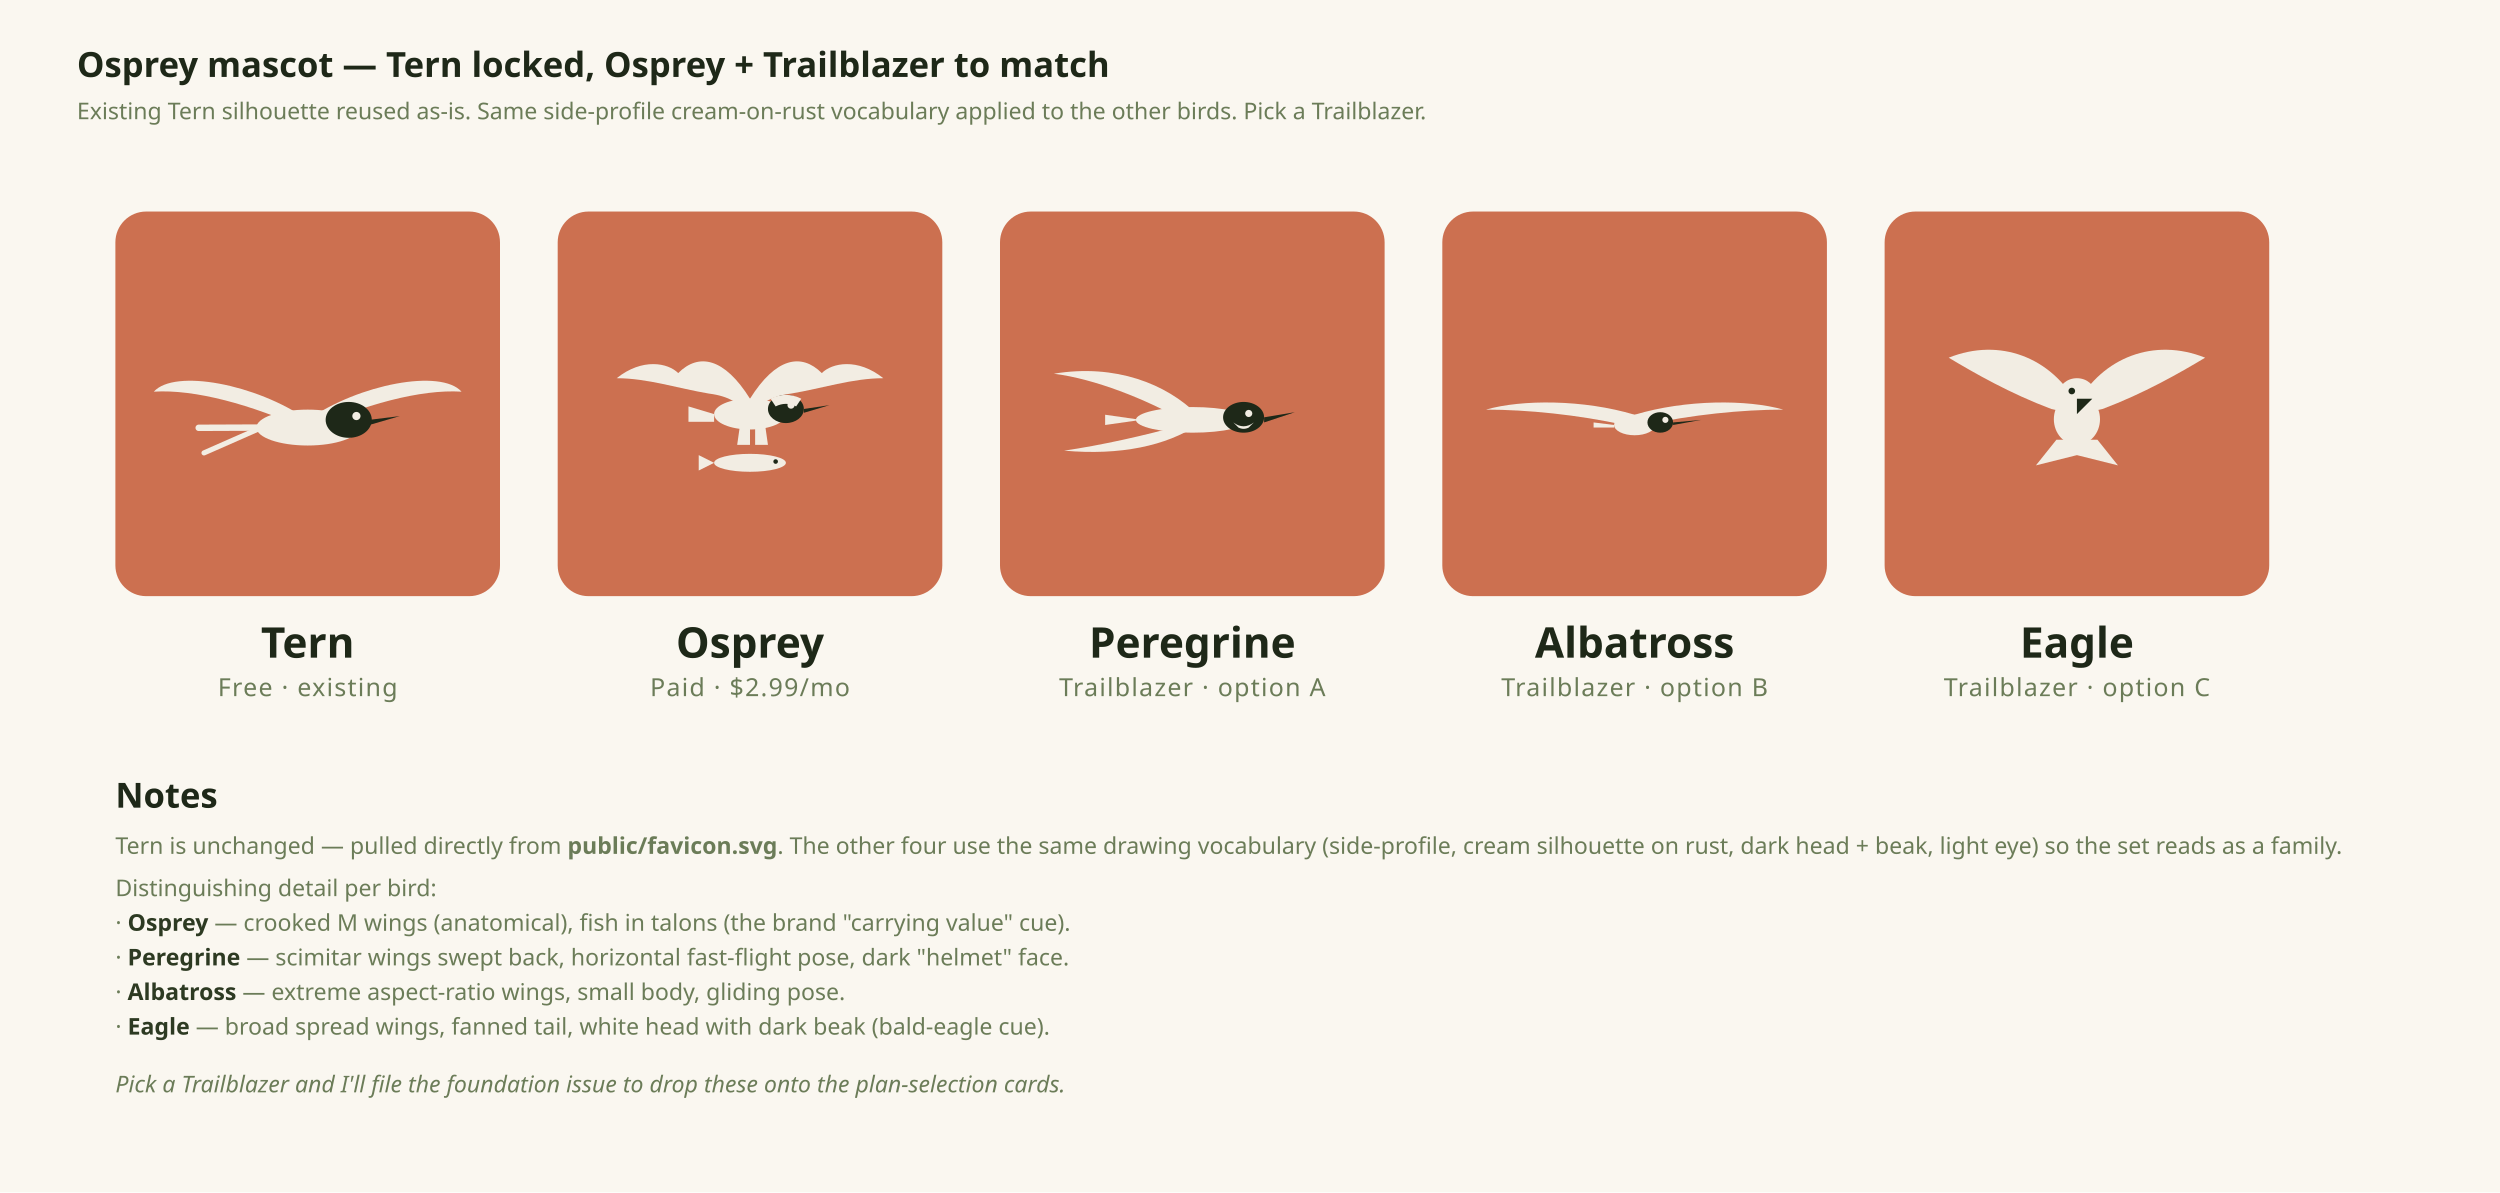
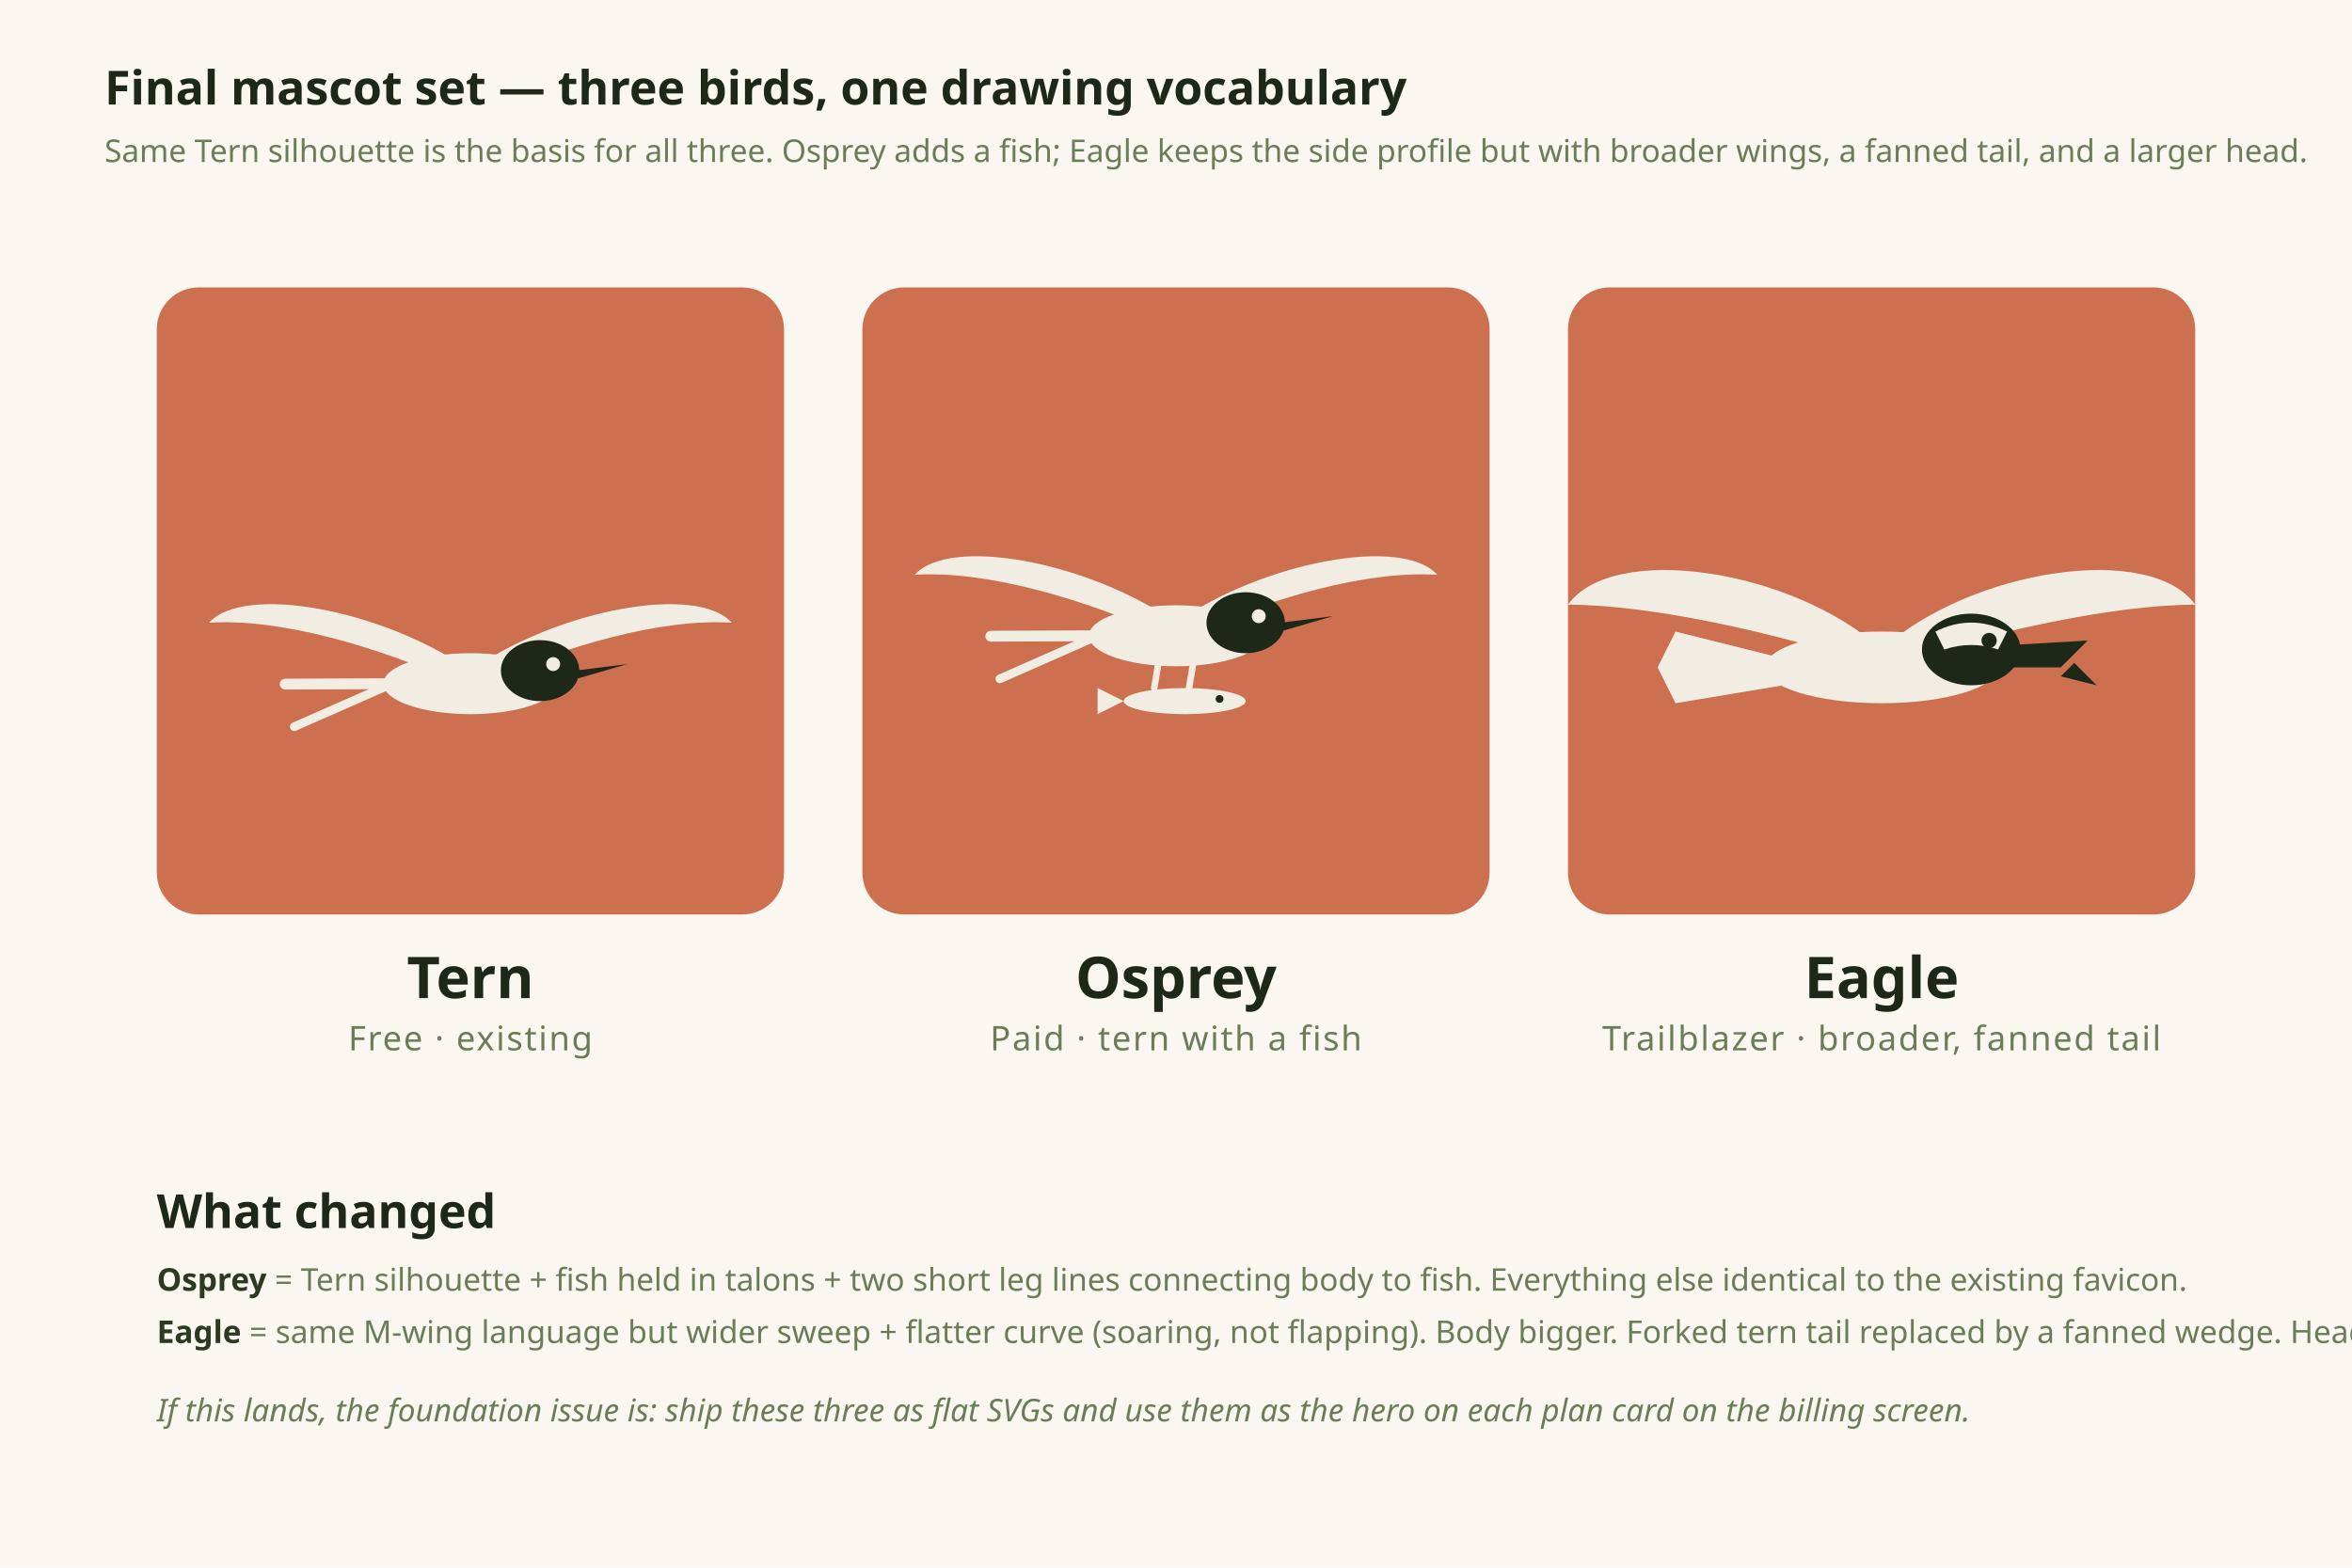
- <svg xmlns="http://www.w3.org/2000/svg" viewBox="0 0 1300 620" font-family="ui-sans-serif, system-ui, sans-serif">
+ <svg xmlns="http://www.w3.org/2000/svg" viewBox="0 0 900 600" font-family="ui-sans-serif, system-ui, sans-serif">
  <defs>
    <style>
      .bg     { fill: #faf7f0; }
      .panel  { fill: #cc7050; }
      .tile   { fill: #f2ede3; }
      .ink    { fill: #1e2818; }
      .label  { fill: #1e2818; font-size: 22px; font-weight: 700; text-anchor: middle; }
      .sub    { fill: #6b7c58; font-size: 13px; text-anchor: middle; font-weight: 500; letter-spacing: 0.05em; text-transform: uppercase; }
      .title  { fill: #1e2818; font-size: 18px; font-weight: 700; }
      .note   { fill: #6b7c58; font-size: 12px; }
    </style>
    <symbol id="tern" viewBox="0 0 120 60">
      <path d="M60 40 C40 26, 8 20, 0 29 C16 28, 38 34, 60 44Z" class="tile" />
      <path d="M60 40 C80 26, 112 20, 120 29 C104 28, 82 34, 60 44Z" class="tile" />
      <ellipse cx="60" cy="43" rx="20" ry="7" class="tile" />
      <g transform="rotate(-12 42 43)">
        <path d="M42 43 L18 38" stroke="#f2ede3" stroke-width="2.5" stroke-linecap="round" fill="none" />
        <path d="M42 43 L18 48" stroke="#f2ede3" stroke-width="2" stroke-linecap="round" fill="none" />
      </g>
      <ellipse cx="76" cy="40" rx="9" ry="7" class="ink" />
      <path d="M84 40 L96 38.5 L84 42Z" class="ink" />
      <circle cx="79" cy="38.5" r="1.6" class="tile" />
    </symbol>
-     <symbol id="osprey" viewBox="0 0 120 80">
-       <path class="tile" d="         M60 38         C50 22, 40 20, 32 28         C28 24, 18 22, 8 30         C20 30, 32 34, 44 36         C52 37, 56 40, 60 44 Z" />
-       <path class="tile" d="         M60 38         C70 22, 80 20, 88 28         C92 24, 102 22, 112 30         C100 30, 88 34, 76 36         C68 37, 64 40, 60 44 Z" />
-       <ellipse class="tile" cx="60" cy="44" rx="14" ry="6" />
-       <path class="tile" d="M46 44 L36 41 L36 47 L46 47 Z" />
-       <ellipse class="ink" cx="74" cy="42" rx="7" ry="5.5" />
-       <path class="ink" d="M81 42 L91 40.5 L81 43.5 Z" />
-       <path class="tile" d="M68 38 Q74 35 80 38 L78 41 Q74 39 70 41 Z" />
-       <circle class="tile" cx="76" cy="40.5" r="1.4" />
-       <path class="tile" d="M56 49 L55 56 L60 56 L60 49 Z" />
-       <path class="tile" d="M62 49 L62 56 L67 56 L66 49 Z" />
-       <ellipse class="tile" cx="60" cy="63" rx="14" ry="3.5" />
-       <path class="tile" d="M46 63 L40 60 L40 66 Z" />
-       <circle class="ink" cx="70" cy="62.5" r="0.9" />
+     <symbol id="osprey" viewBox="0 0 120 70">
+       <path d="M60 40 C40 26, 8 20, 0 29 C16 28, 38 34, 60 44Z" class="tile" />
+       <path d="M60 40 C80 26, 112 20, 120 29 C104 28, 82 34, 60 44Z" class="tile" />
+       <ellipse cx="60" cy="43" rx="20" ry="7" class="tile" />
+       <g transform="rotate(-12 42 43)">
+         <path d="M42 43 L18 38" stroke="#f2ede3" stroke-width="2.5" stroke-linecap="round" fill="none" />
+         <path d="M42 43 L18 48" stroke="#f2ede3" stroke-width="2" stroke-linecap="round" fill="none" />
+       </g>
+       <ellipse cx="76" cy="40" rx="9" ry="7" class="ink" />
+       <path d="M84 40 L96 38.5 L84 42Z" class="ink" />
+       <circle cx="79" cy="38.5" r="1.6" class="tile" />
+       <path d="M56 49 L55 55" stroke="#f2ede3" stroke-width="1.5" stroke-linecap="round" fill="none" />
+       <path d="M64 49 L63 55" stroke="#f2ede3" stroke-width="1.5" stroke-linecap="round" fill="none" />
+       <ellipse class="tile" cx="62" cy="58" rx="14" ry="3" />
+       <path class="tile" d="M48 58 L42 55 L42 61 Z" />
+       <circle class="ink" cx="70" cy="57.5" r="0.9" />
    </symbol>
-     <symbol id="peregrine" viewBox="0 0 120 60">
-       <path class="tile" d="         M62 38         C50 26, 30 18, 6 22         C22 24, 42 32, 56 40 Z" />
-       <path class="tile" d="         M62 42         C50 50, 32 54, 10 52         C24 50, 42 46, 56 42 Z" />
-       <ellipse class="tile" cx="60" cy="40" rx="22" ry="5" />
-       <path class="tile" d="M40 40 L26 38 L26 42 Z" />
-       <ellipse class="ink" cx="80" cy="39" rx="8" ry="6" />
-       <path class="ink" d="M88 39 L100 37 L88 41 Z" />
-       <path class="tile" d="M76 41 Q80 44 84 41 L82 43 Q80 44 78 43 Z" />
-       <circle class="tile" cx="82" cy="37.5" r="1.4" />
-     </symbol>
-     <symbol id="albatross" viewBox="0 0 120 60">
-       <path class="tile" d="         M60 38         C40 32, 16 32, 2 36         C18 36, 38 38, 56 42 Z" />
-       <path class="tile" d="         M60 38         C80 32, 104 32, 118 36         C102 36, 82 38, 64 42 Z" />
-       <ellipse class="tile" cx="60" cy="42" rx="8" ry="4" />
-       <path class="tile" d="M52 42 L44 41 L44 43 L52 43 Z" />
-       <ellipse class="ink" cx="70" cy="41" rx="5" ry="4" />
-       <path class="ink" d="M75 41 L86 40 L75 42 Z" />
-       <circle class="tile" cx="72" cy="40" r="1.2" />
-     </symbol>
-     <symbol id="eagle" viewBox="0 0 120 80">
-       <path class="tile" d="         M60 40         C50 22, 30 14, 10 22         C20 28, 34 36, 50 42         C54 43, 58 43, 60 44 Z" />
-       <path class="tile" d="         M60 40         C70 22, 90 14, 110 22         C100 28, 86 36, 70 42         C66 43, 62 43, 60 44 Z" />
-       <ellipse class="tile" cx="60" cy="46" rx="9" ry="10" />
-       <path class="tile" d="M52 54 L44 64 L60 60 L76 64 L68 54 Z" />
-       <ellipse class="tile" cx="60" cy="36" rx="7" ry="6" />
-       <path class="ink" d="M60 38 L66 38 L60 44 Z" />
-       <circle class="ink" cx="58" cy="35" r="1.3" />
+     <symbol id="eagle" viewBox="-10 0 140 70">
+       <path class="tile" d="M60 40 C40 22, 0 16, -10 30 C8 30, 36 36, 60 44 Z" />
+       <path class="tile" d="M60 40 C80 22, 120 16, 130 30 C112 30, 84 36, 60 44 Z" />
+       <ellipse class="tile" cx="60" cy="44" rx="26" ry="8" />
+       <path class="tile" d="M38 42 L14 36 L10 44 L14 52 L38 48 Z" />
+       <ellipse cx="80" cy="40" rx="11" ry="8" class="ink" />
+       <path class="ink" d="M89 39 L106 38 L100 44 L89 44 Z" />
+       <path class="ink" d="M103 43 L108 48 L100 46 Z" />
+       <path class="tile" d="M72 36 Q80 32 88 36 L86 40 Q80 38 74 40 Z" />
+       <circle cx="84" cy="38" r="1.7" class="ink" />
    </symbol>
  </defs>
-   <rect class="bg" width="1300" height="620" />
-   <text class="title" x="40" y="40">Osprey mascot — Tern locked, Osprey + Trailblazer to match</text>
-   <text class="note" x="40" y="62">Existing Tern silhouette reused as-is. Same side-profile cream-on-rust vocabulary applied to the other birds. Pick a Trailblazer.</text>
+   <rect class="bg" width="900" height="600" />
+   <text class="title" x="40" y="40">Final mascot set — three birds, one drawing vocabulary</text>
+   <text class="note" x="40" y="62">Same Tern silhouette is the basis for all three. Osprey adds a fish; Eagle keeps the side profile but with broader wings, a fanned tail, and a larger head.</text>
  <g transform="translate(60,110)">
-     <rect class="panel" x="0" y="0" width="200" height="200" rx="16" />
-     <use href="#tern" x="20" y="55" width="160" height="80" />
-     <text class="label" x="100" y="232">Tern</text>
-     <text class="sub" x="100" y="252">Free · existing</text>
+     <rect class="panel" x="0" y="0" width="240" height="240" rx="16" />
+     <use href="#tern" x="20" y="80" width="200" height="100" />
+     <text class="label" x="120" y="272">Tern</text>
+     <text class="sub" x="120" y="292">Free · existing</text>
  </g>
-   <g transform="translate(290,110)">
-     <rect class="panel" x="0" y="0" width="200" height="200" rx="16" />
-     <use href="#osprey" x="20" y="40" width="160" height="120" />
-     <text class="label" x="100" y="232">Osprey</text>
-     <text class="sub" x="100" y="252">Paid · $2.99/mo</text>
+   <g transform="translate(330,110)">
+     <rect class="panel" x="0" y="0" width="240" height="240" rx="16" />
+     <use href="#osprey" x="20" y="60" width="200" height="120" />
+     <text class="label" x="120" y="272">Osprey</text>
+     <text class="sub" x="120" y="292">Paid · tern with a fish</text>
  </g>
-   <g transform="translate(520,110)">
-     <rect class="panel" x="0" y="0" width="200" height="200" rx="16" />
-     <use href="#peregrine" x="20" y="55" width="160" height="80" />
-     <text class="label" x="100" y="232">Peregrine</text>
-     <text class="sub" x="100" y="252">Trailblazer · option A</text>
+   <g transform="translate(600,110)">
+     <rect class="panel" x="0" y="0" width="240" height="240" rx="16" />
+     <use href="#eagle" x="0" y="70" width="240" height="120" />
+     <text class="label" x="120" y="272">Eagle</text>
+     <text class="sub" x="120" y="292">Trailblazer · broader, fanned tail</text>
  </g>
-   <g transform="translate(750,110)">
-     <rect class="panel" x="0" y="0" width="200" height="200" rx="16" />
-     <use href="#albatross" x="20" y="55" width="160" height="80" />
-     <text class="label" x="100" y="232">Albatross</text>
-     <text class="sub" x="100" y="252">Trailblazer · option B</text>
-   </g>
-   <g transform="translate(980,110)">
-     <rect class="panel" x="0" y="0" width="200" height="200" rx="16" />
-     <use href="#eagle" x="20" y="40" width="160" height="120" />
-     <text class="label" x="100" y="232">Eagle</text>
-     <text class="sub" x="100" y="252">Trailblazer · option C</text>
-   </g>
-   <g transform="translate(60,420)">
-     <text class="title" x="0" y="0">Notes</text>
-     <text class="note" x="0" y="24">Tern is unchanged — pulled directly from <tspan font-weight="700">public/favicon.svg</tspan>. The other four use the same drawing vocabulary (side-profile, cream silhouette on rust, dark head + beak, light eye) so the set reads as a family.</text>
-     <text class="note" x="0" y="46">Distinguishing detail per bird:</text>
-     <text class="note" x="0" y="64">  · <tspan font-weight="700" fill="#2d3a22">Osprey</tspan> — crooked M wings (anatomical), fish in talons (the brand "carrying value" cue).</text>
-     <text class="note" x="0" y="82">  · <tspan font-weight="700" fill="#2d3a22">Peregrine</tspan> — scimitar wings swept back, horizontal fast-flight pose, dark "helmet" face.</text>
-     <text class="note" x="0" y="100">  · <tspan font-weight="700" fill="#2d3a22">Albatross</tspan> — extreme aspect-ratio wings, small body, gliding pose.</text>
-     <text class="note" x="0" y="118">  · <tspan font-weight="700" fill="#2d3a22">Eagle</tspan> — broad spread wings, fanned tail, white head with dark beak (bald-eagle cue).</text>
-     <text class="note" x="0" y="148" font-style="italic">Pick a Trailblazer and I'll file the foundation issue to drop these onto the plan-selection cards.</text>
+   <g transform="translate(60,470)">
+     <text class="title" x="0" y="0">What changed</text>
+     <text class="note" x="0" y="24">
+       <tspan font-weight="700" fill="#2d3a22">Osprey</tspan> = Tern silhouette + fish held in talons + two short leg lines connecting body to fish. Everything else identical to the existing favicon.</text>
+     <text class="note" x="0" y="44">
+       <tspan font-weight="700" fill="#2d3a22">Eagle</tspan> = same M-wing language but wider sweep + flatter curve (soaring, not flapping). Body bigger. Forked tern tail replaced by a fanned wedge. Head bigger with hooked beak + bald-eagle white face mask.</text>
+     <text class="note" x="0" y="74" font-style="italic">If this lands, the foundation issue is: ship these three as flat SVGs and use them as the hero on each plan card on the billing screen.</text>
  </g>
</svg>
